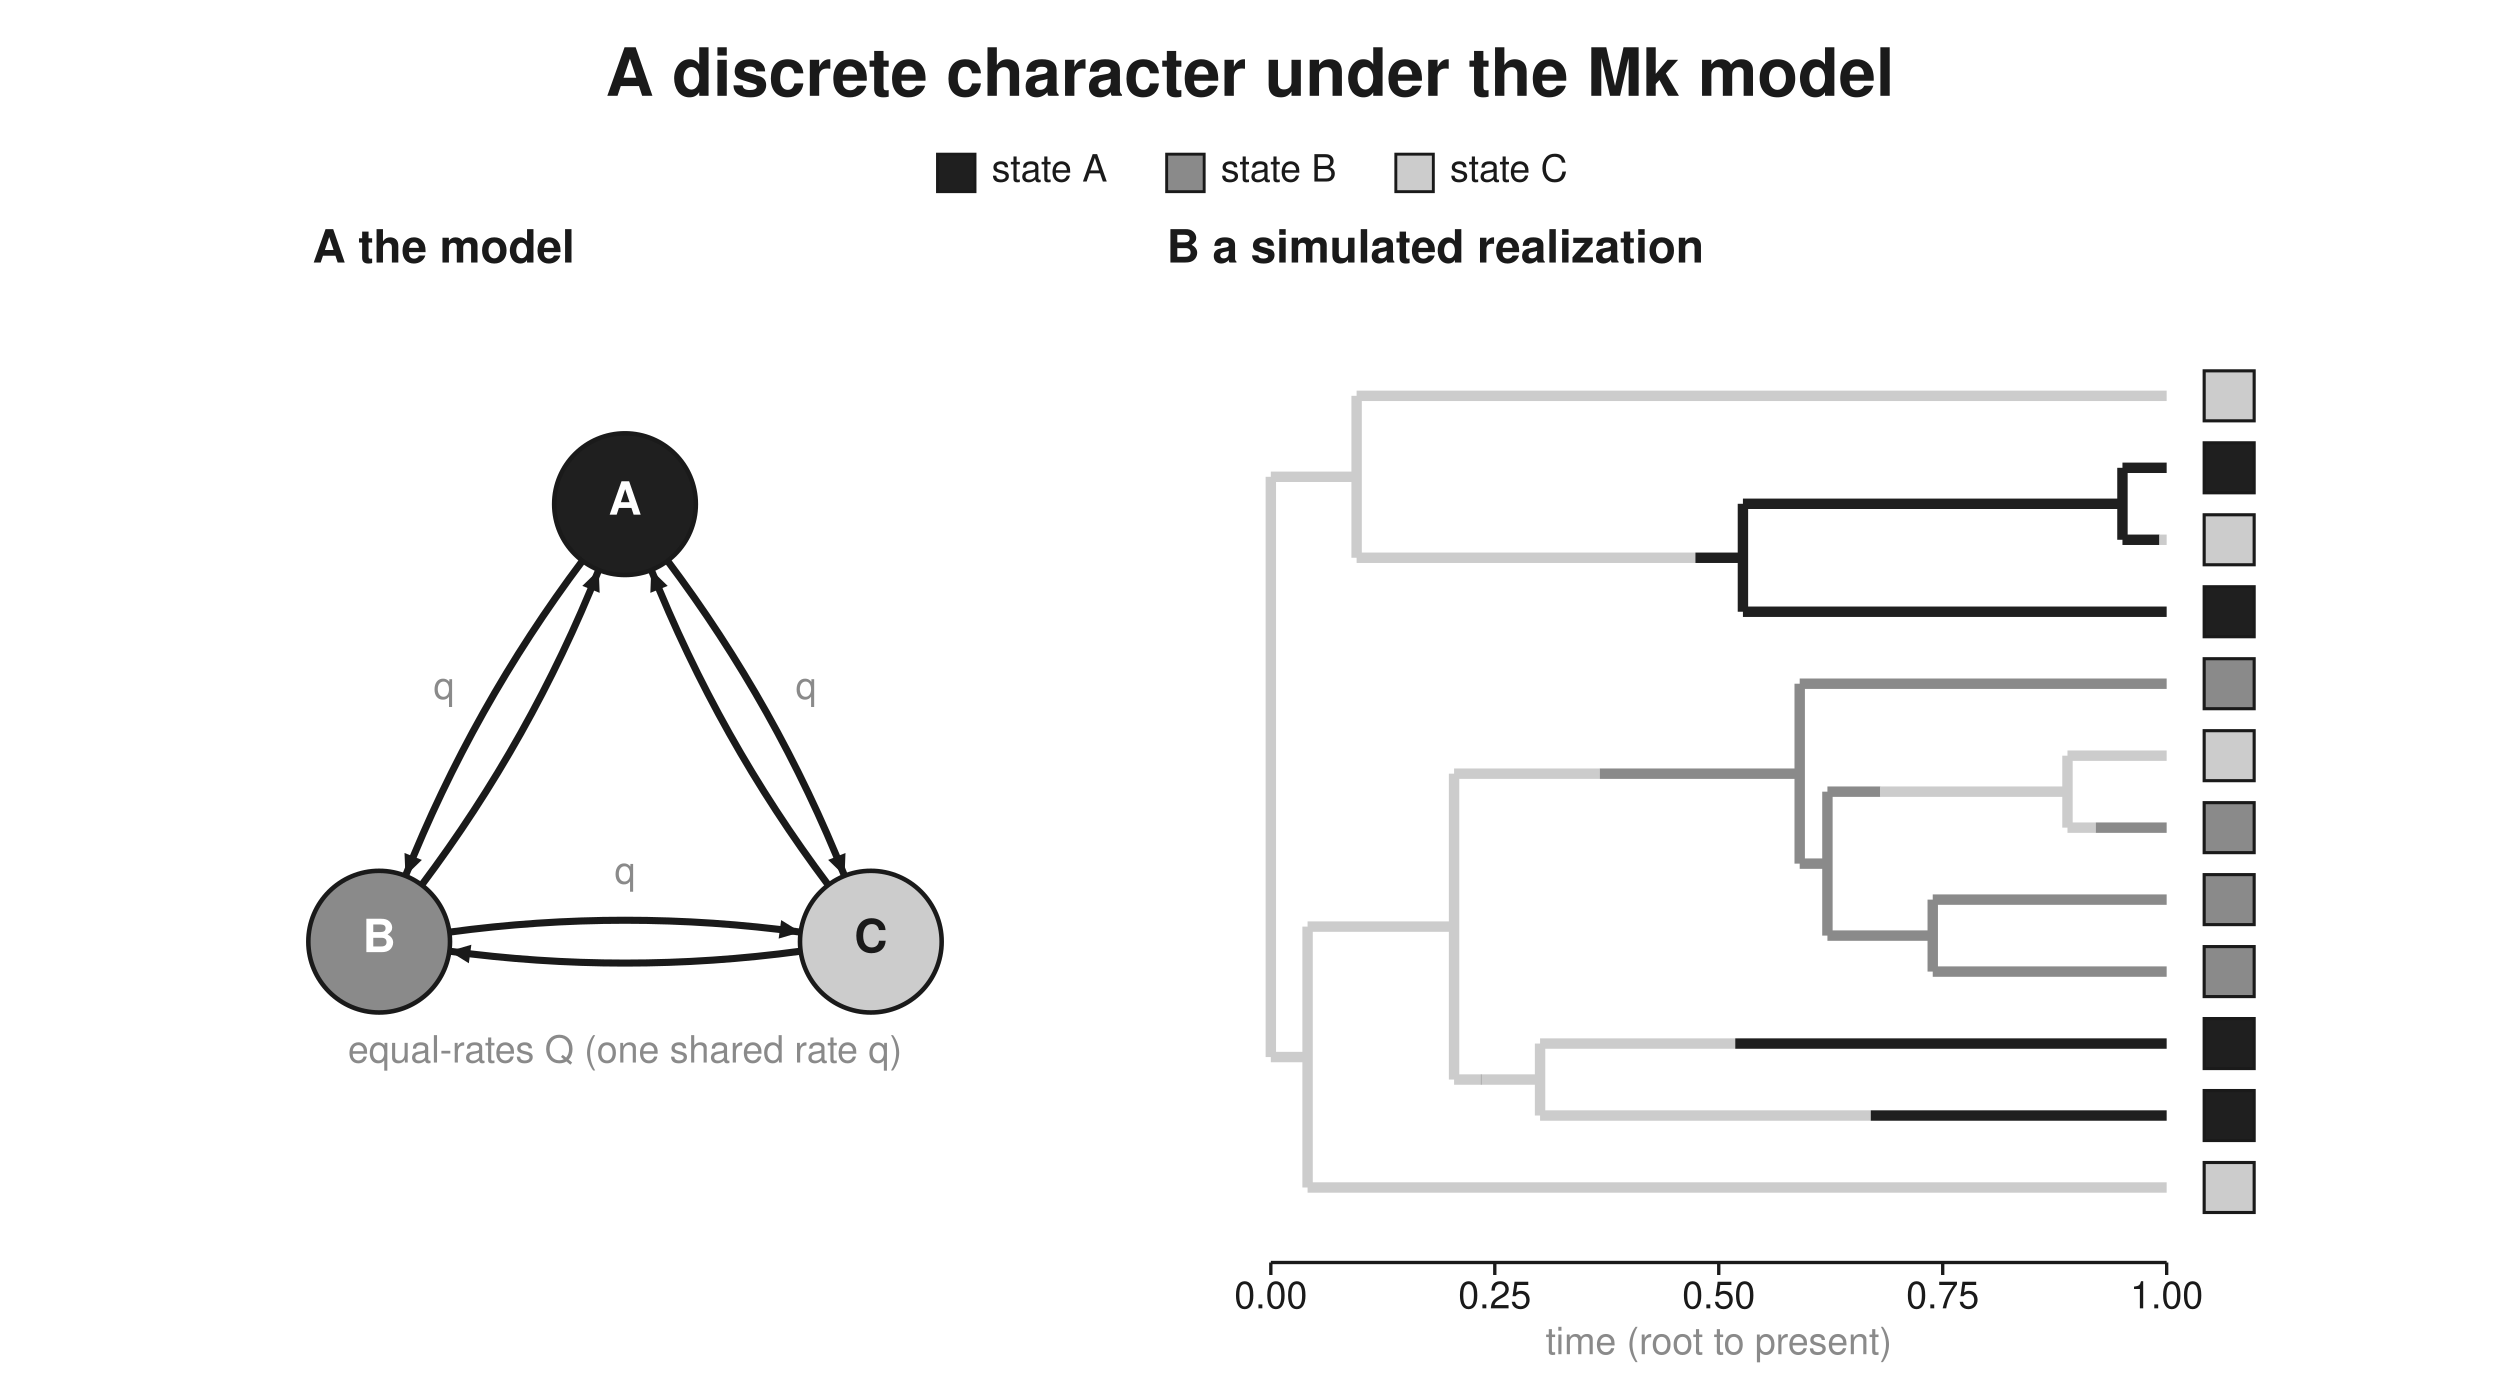
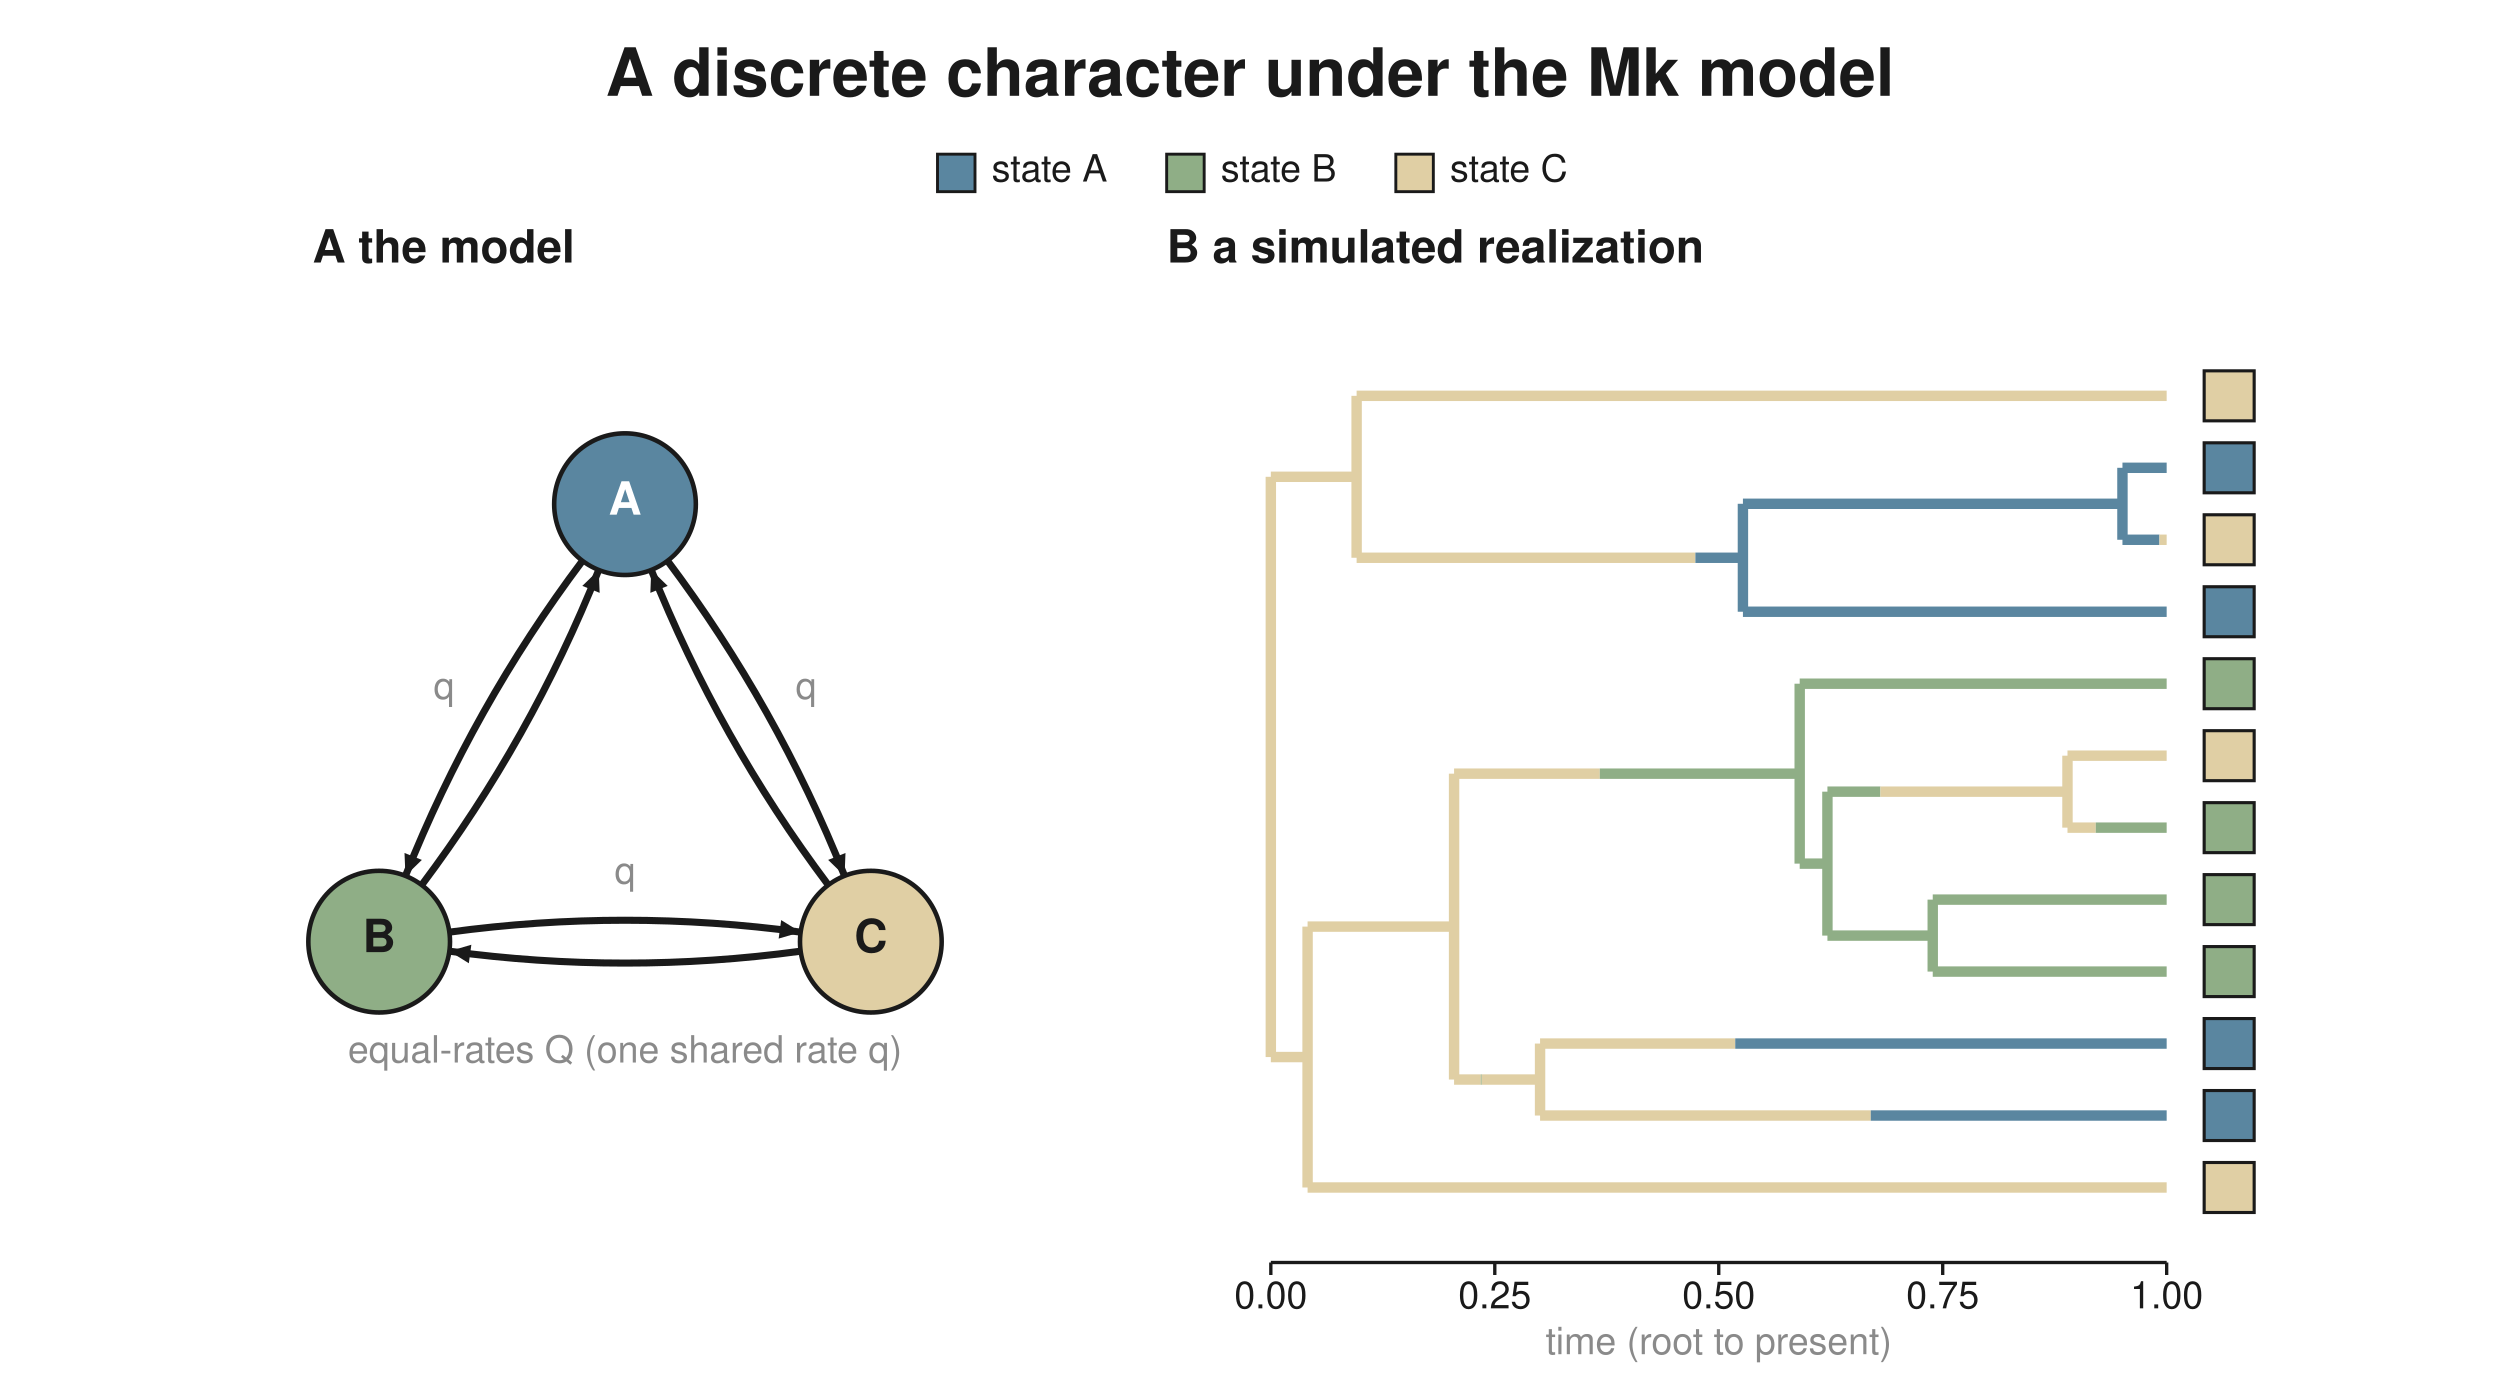
<svg xmlns="http://www.w3.org/2000/svg" width="1200" height="660" viewBox="0 0 1200 660">
  <defs>
</defs>
  <rect x="0" y="0" width="1200" height="660" fill="white" />
  <text x="600.0" y="46" font-size="32" font-family="Helvetica" text-anchor="middle" font-weight="bold" fill="#1a1a1a">A discrete character under the Mk model</text>
-   <rect x="450.0" y="74" width="18" height="18" fill="#1f1f1f" stroke="#1a1a1a" stroke-width="1.4" />
+   <rect x="450.0" y="74" width="18" height="18" fill="#5a86a0" stroke="#1a1a1a" stroke-width="1.4" />
  <text x="476.0" y="83" font-size="18" font-family="Helvetica" text-anchor="start" dominant-baseline="central" fill="#1a1a1a">state A</text>
-   <rect x="560.0" y="74" width="18" height="18" fill="#8a8a8a" stroke="#1a1a1a" stroke-width="1.4" />
+   <rect x="560.0" y="74" width="18" height="18" fill="#8fae86" stroke="#1a1a1a" stroke-width="1.4" />
  <text x="586.0" y="83" font-size="18" font-family="Helvetica" text-anchor="start" dominant-baseline="central" fill="#1a1a1a">state B</text>
-   <rect x="670.0" y="74" width="18" height="18" fill="#cccccc" stroke="#1a1a1a" stroke-width="1.4" />
+   <rect x="670.0" y="74" width="18" height="18" fill="#e0cfa4" stroke="#1a1a1a" stroke-width="1.4" />
  <text x="696.0" y="83" font-size="18" font-family="Helvetica" text-anchor="start" dominant-baseline="central" fill="#1a1a1a">state C</text>
  <text x="150" y="126" font-size="22" font-family="Helvetica" text-anchor="start" fill="#1a1a1a" font-weight="bold">A   the model</text>
  <path d="M279.586,269.19 Q227.051,339.162,194.607,420.424" fill="none" stroke="#1a1a1a" stroke-width="3.4" stroke-linecap="round" />
  <path d="M194.607,420.424 L194.166,409.433 L202.497,412.759 Z" fill="#1a1a1a" />
  <text x="213.102" y="331.324" font-size="18" font-family="Helvetica" text-anchor="middle" dominant-baseline="central" fill="#8a8a8a">q</text>
  <path d="M202.414,424.81 Q254.949,354.838,287.393,273.576" fill="none" stroke="#1a1a1a" stroke-width="3.4" stroke-linecap="round" />
  <path d="M287.393,273.576 L287.834,284.567 L279.503,281.241 Z" fill="#1a1a1a" />
  <path d="M215.692,447.432 Q300.0,436.0,384.308,447.432" fill="none" stroke="#1a1a1a" stroke-width="3.4" stroke-linecap="round" />
  <path d="M384.308,447.432 L373.753,450.527 L374.958,441.637 Z" fill="#1a1a1a" />
  <text x="300.0" y="420.0" font-size="18" font-family="Helvetica" text-anchor="middle" dominant-baseline="central" fill="#8a8a8a">q</text>
  <path d="M384.308,456.568 Q300.0,468.0,215.692,456.568" fill="none" stroke="#1a1a1a" stroke-width="3.4" stroke-linecap="round" />
  <path d="M215.692,456.568 L226.247,453.473 L225.042,462.363 Z" fill="#1a1a1a" />
  <path d="M320.414,269.19 Q372.949,339.162,405.393,420.424" fill="none" stroke="#1a1a1a" stroke-width="3.4" stroke-linecap="round" />
  <path d="M405.393,420.424 L397.503,412.759 L405.834,409.433 Z" fill="#1a1a1a" />
  <text x="386.898" y="331.324" font-size="18" font-family="Helvetica" text-anchor="middle" dominant-baseline="central" fill="#8a8a8a">q</text>
  <path d="M397.586,424.81 Q345.051,354.838,312.607,273.576" fill="none" stroke="#1a1a1a" stroke-width="3.4" stroke-linecap="round" />
  <path d="M312.607,273.576 L320.497,281.241 L312.166,284.567 Z" fill="#1a1a1a" />
-   <circle cx="300" cy="242" r="34" fill="#1f1f1f" stroke="#1a1a1a" stroke-width="2.2" />
+   <circle cx="300" cy="242" r="34" fill="#5a86a0" stroke="#1a1a1a" stroke-width="2.2" />
  <text x="300" y="242" font-size="22" font-family="Helvetica" text-anchor="middle" dominant-baseline="central" font-weight="bold" fill="white">A</text>
-   <circle cx="182" cy="452" r="34" fill="#8a8a8a" stroke="#1a1a1a" stroke-width="2.2" />
-   <text x="182" y="452" font-size="22" font-family="Helvetica" text-anchor="middle" dominant-baseline="central" font-weight="bold" fill="white">B</text>
-   <circle cx="418" cy="452" r="34" fill="#cccccc" stroke="#1a1a1a" stroke-width="2.2" />
+   <circle cx="182" cy="452" r="34" fill="#8fae86" stroke="#1a1a1a" stroke-width="2.2" />
+   <text x="182" y="452" font-size="22" font-family="Helvetica" text-anchor="middle" dominant-baseline="central" font-weight="bold" fill="#1a1a1a">B</text>
+   <circle cx="418" cy="452" r="34" fill="#e0cfa4" stroke="#1a1a1a" stroke-width="2.2" />
  <text x="418" y="452" font-size="22" font-family="Helvetica" text-anchor="middle" dominant-baseline="central" font-weight="bold" fill="#1a1a1a">C</text>
  <text x="300" y="510" font-size="18" font-family="Helvetica" text-anchor="middle" fill="#8a8a8a">equal-rates Q (one shared rate q)</text>
  <text x="560" y="126" font-size="22" font-family="Helvetica" text-anchor="start" fill="#1a1a1a" font-weight="bold">B   a simulated realization</text>
-   <path d="M610.0,228.864 L651.177,228.864" stroke="#cccccc" stroke-width="5.0" stroke-linecap="butt" />
-   <path d="M610.0,507.386 L627.638,507.386" stroke="#cccccc" stroke-width="5.0" stroke-linecap="butt" />
-   <path d="M651.177,190.0 L1040.0,190.0" stroke="#cccccc" stroke-width="5.0" stroke-linecap="butt" />
-   <path d="M651.177,267.727 L813.787,267.727" stroke="#cccccc" stroke-width="5.0" stroke-linecap="butt" />
-   <path d="M813.787,267.727 L836.604,267.727" stroke="#1f1f1f" stroke-width="5.0" stroke-linecap="butt" />
-   <path d="M627.638,444.773 L697.956,444.773" stroke="#cccccc" stroke-width="5.0" stroke-linecap="butt" />
-   <path d="M627.638,570.0 L1040.0,570.0" stroke="#cccccc" stroke-width="5.0" stroke-linecap="butt" />
-   <path d="M836.604,241.818 L1018.777,241.818" stroke="#1f1f1f" stroke-width="5.0" stroke-linecap="butt" />
-   <path d="M836.604,293.636 L1040.0,293.636" stroke="#1f1f1f" stroke-width="5.0" stroke-linecap="butt" />
-   <path d="M697.956,371.364 L767.893,371.364" stroke="#cccccc" stroke-width="5.0" stroke-linecap="butt" />
-   <path d="M767.893,371.364 L863.855,371.364" stroke="#8a8a8a" stroke-width="5.0" stroke-linecap="butt" />
-   <path d="M697.956,518.182 L710.786,518.182" stroke="#cccccc" stroke-width="5.0" stroke-linecap="butt" />
-   <path d="M710.786,518.182 L711.235,518.182" stroke="#8a8a8a" stroke-width="5.0" stroke-linecap="butt" />
-   <path d="M711.235,518.182 L739.232,518.182" stroke="#cccccc" stroke-width="5.0" stroke-linecap="butt" />
-   <path d="M1018.777,224.545 L1040.0,224.545" stroke="#1f1f1f" stroke-width="5.0" stroke-linecap="butt" />
-   <path d="M1018.777,259.091 L1036.537,259.091" stroke="#1f1f1f" stroke-width="5.0" stroke-linecap="butt" />
-   <path d="M1036.537,259.091 L1040.0,259.091" stroke="#cccccc" stroke-width="5.0" stroke-linecap="butt" />
-   <path d="M863.855,328.182 L1040.0,328.182" stroke="#8a8a8a" stroke-width="5.0" stroke-linecap="butt" />
-   <path d="M863.855,414.545 L877.162,414.545" stroke="#8a8a8a" stroke-width="5.0" stroke-linecap="butt" />
-   <path d="M739.232,500.909 L832.916,500.909" stroke="#cccccc" stroke-width="5.0" stroke-linecap="butt" />
-   <path d="M832.916,500.909 L1040.0,500.909" stroke="#1f1f1f" stroke-width="5.0" stroke-linecap="butt" />
-   <path d="M739.232,535.455 L897.96,535.455" stroke="#cccccc" stroke-width="5.0" stroke-linecap="butt" />
-   <path d="M897.96,535.455 L1040.0,535.455" stroke="#1f1f1f" stroke-width="5.0" stroke-linecap="butt" />
-   <path d="M877.162,380.0 L902.609,380.0" stroke="#8a8a8a" stroke-width="5.0" stroke-linecap="butt" />
-   <path d="M902.609,380.0 L992.39,380.0" stroke="#cccccc" stroke-width="5.0" stroke-linecap="butt" />
-   <path d="M877.162,449.091 L927.715,449.091" stroke="#8a8a8a" stroke-width="5.0" stroke-linecap="butt" />
-   <path d="M992.39,362.727 L1040.0,362.727" stroke="#cccccc" stroke-width="5.0" stroke-linecap="butt" />
-   <path d="M992.39,397.273 L1005.96,397.273" stroke="#cccccc" stroke-width="5.0" stroke-linecap="butt" />
-   <path d="M1005.96,397.273 L1040.0,397.273" stroke="#8a8a8a" stroke-width="5.0" stroke-linecap="butt" />
-   <path d="M927.715,431.818 L1040.0,431.818" stroke="#8a8a8a" stroke-width="5.0" stroke-linecap="butt" />
-   <path d="M927.715,466.364 L1040.0,466.364" stroke="#8a8a8a" stroke-width="5.0" stroke-linecap="butt" />
-   <path d="M1018.777,224.545 L1018.777,259.091" stroke="#1f1f1f" stroke-width="5.0" />
-   <path d="M836.604,241.818 L836.604,293.636" stroke="#1f1f1f" stroke-width="5.0" />
-   <path d="M651.177,190.0 L651.177,267.727" stroke="#cccccc" stroke-width="5.0" />
-   <path d="M992.39,362.727 L992.39,397.273" stroke="#cccccc" stroke-width="5.0" />
-   <path d="M927.715,431.818 L927.715,466.364" stroke="#8a8a8a" stroke-width="5.0" />
-   <path d="M877.162,380.0 L877.162,449.091" stroke="#8a8a8a" stroke-width="5.0" />
-   <path d="M863.855,328.182 L863.855,414.545" stroke="#8a8a8a" stroke-width="5.0" />
-   <path d="M739.232,500.909 L739.232,535.455" stroke="#cccccc" stroke-width="5.0" />
-   <path d="M697.956,371.364 L697.956,518.182" stroke="#cccccc" stroke-width="5.0" />
-   <path d="M627.638,444.773 L627.638,570.0" stroke="#cccccc" stroke-width="5.0" />
-   <path d="M610.0,228.864 L610.0,507.386" stroke="#cccccc" stroke-width="5.0" />
-   <rect x="1058" y="178.0" width="24" height="24" fill="#cccccc" stroke="#1a1a1a" stroke-width="1.5" />
-   <rect x="1058" y="212.545" width="24" height="24" fill="#1f1f1f" stroke="#1a1a1a" stroke-width="1.5" />
-   <rect x="1058" y="247.091" width="24" height="24" fill="#cccccc" stroke="#1a1a1a" stroke-width="1.5" />
-   <rect x="1058" y="281.636" width="24" height="24" fill="#1f1f1f" stroke="#1a1a1a" stroke-width="1.5" />
-   <rect x="1058" y="316.182" width="24" height="24" fill="#8a8a8a" stroke="#1a1a1a" stroke-width="1.5" />
-   <rect x="1058" y="350.727" width="24" height="24" fill="#cccccc" stroke="#1a1a1a" stroke-width="1.5" />
-   <rect x="1058" y="385.273" width="24" height="24" fill="#8a8a8a" stroke="#1a1a1a" stroke-width="1.5" />
-   <rect x="1058" y="419.818" width="24" height="24" fill="#8a8a8a" stroke="#1a1a1a" stroke-width="1.5" />
-   <rect x="1058" y="454.364" width="24" height="24" fill="#8a8a8a" stroke="#1a1a1a" stroke-width="1.5" />
-   <rect x="1058" y="488.909" width="24" height="24" fill="#1f1f1f" stroke="#1a1a1a" stroke-width="1.5" />
-   <rect x="1058" y="523.455" width="24" height="24" fill="#1f1f1f" stroke="#1a1a1a" stroke-width="1.5" />
-   <rect x="1058" y="558.0" width="24" height="24" fill="#cccccc" stroke="#1a1a1a" stroke-width="1.5" />
+   <path d="M610.0,228.864 L651.177,228.864" stroke="#e0cfa4" stroke-width="5.0" stroke-linecap="butt" />
+   <path d="M610.0,507.386 L627.638,507.386" stroke="#e0cfa4" stroke-width="5.0" stroke-linecap="butt" />
+   <path d="M651.177,190.0 L1040.0,190.0" stroke="#e0cfa4" stroke-width="5.0" stroke-linecap="butt" />
+   <path d="M651.177,267.727 L813.787,267.727" stroke="#e0cfa4" stroke-width="5.0" stroke-linecap="butt" />
+   <path d="M813.787,267.727 L836.604,267.727" stroke="#5a86a0" stroke-width="5.0" stroke-linecap="butt" />
+   <path d="M627.638,444.773 L697.956,444.773" stroke="#e0cfa4" stroke-width="5.0" stroke-linecap="butt" />
+   <path d="M627.638,570.0 L1040.0,570.0" stroke="#e0cfa4" stroke-width="5.0" stroke-linecap="butt" />
+   <path d="M836.604,241.818 L1018.777,241.818" stroke="#5a86a0" stroke-width="5.0" stroke-linecap="butt" />
+   <path d="M836.604,293.636 L1040.0,293.636" stroke="#5a86a0" stroke-width="5.0" stroke-linecap="butt" />
+   <path d="M697.956,371.364 L767.893,371.364" stroke="#e0cfa4" stroke-width="5.0" stroke-linecap="butt" />
+   <path d="M767.893,371.364 L863.855,371.364" stroke="#8fae86" stroke-width="5.0" stroke-linecap="butt" />
+   <path d="M697.956,518.182 L710.786,518.182" stroke="#e0cfa4" stroke-width="5.0" stroke-linecap="butt" />
+   <path d="M710.786,518.182 L711.235,518.182" stroke="#8fae86" stroke-width="5.0" stroke-linecap="butt" />
+   <path d="M711.235,518.182 L739.232,518.182" stroke="#e0cfa4" stroke-width="5.0" stroke-linecap="butt" />
+   <path d="M1018.777,224.545 L1040.0,224.545" stroke="#5a86a0" stroke-width="5.0" stroke-linecap="butt" />
+   <path d="M1018.777,259.091 L1036.537,259.091" stroke="#5a86a0" stroke-width="5.0" stroke-linecap="butt" />
+   <path d="M1036.537,259.091 L1040.0,259.091" stroke="#e0cfa4" stroke-width="5.0" stroke-linecap="butt" />
+   <path d="M863.855,328.182 L1040.0,328.182" stroke="#8fae86" stroke-width="5.0" stroke-linecap="butt" />
+   <path d="M863.855,414.545 L877.162,414.545" stroke="#8fae86" stroke-width="5.0" stroke-linecap="butt" />
+   <path d="M739.232,500.909 L832.916,500.909" stroke="#e0cfa4" stroke-width="5.0" stroke-linecap="butt" />
+   <path d="M832.916,500.909 L1040.0,500.909" stroke="#5a86a0" stroke-width="5.0" stroke-linecap="butt" />
+   <path d="M739.232,535.455 L897.96,535.455" stroke="#e0cfa4" stroke-width="5.0" stroke-linecap="butt" />
+   <path d="M897.96,535.455 L1040.0,535.455" stroke="#5a86a0" stroke-width="5.0" stroke-linecap="butt" />
+   <path d="M877.162,380.0 L902.609,380.0" stroke="#8fae86" stroke-width="5.0" stroke-linecap="butt" />
+   <path d="M902.609,380.0 L992.39,380.0" stroke="#e0cfa4" stroke-width="5.0" stroke-linecap="butt" />
+   <path d="M877.162,449.091 L927.715,449.091" stroke="#8fae86" stroke-width="5.0" stroke-linecap="butt" />
+   <path d="M992.39,362.727 L1040.0,362.727" stroke="#e0cfa4" stroke-width="5.0" stroke-linecap="butt" />
+   <path d="M992.39,397.273 L1005.96,397.273" stroke="#e0cfa4" stroke-width="5.0" stroke-linecap="butt" />
+   <path d="M1005.96,397.273 L1040.0,397.273" stroke="#8fae86" stroke-width="5.0" stroke-linecap="butt" />
+   <path d="M927.715,431.818 L1040.0,431.818" stroke="#8fae86" stroke-width="5.0" stroke-linecap="butt" />
+   <path d="M927.715,466.364 L1040.0,466.364" stroke="#8fae86" stroke-width="5.0" stroke-linecap="butt" />
+   <path d="M1018.777,224.545 L1018.777,259.091" stroke="#5a86a0" stroke-width="5.0" />
+   <path d="M836.604,241.818 L836.604,293.636" stroke="#5a86a0" stroke-width="5.0" />
+   <path d="M651.177,190.0 L651.177,267.727" stroke="#e0cfa4" stroke-width="5.0" />
+   <path d="M992.39,362.727 L992.39,397.273" stroke="#e0cfa4" stroke-width="5.0" />
+   <path d="M927.715,431.818 L927.715,466.364" stroke="#8fae86" stroke-width="5.0" />
+   <path d="M877.162,380.0 L877.162,449.091" stroke="#8fae86" stroke-width="5.0" />
+   <path d="M863.855,328.182 L863.855,414.545" stroke="#8fae86" stroke-width="5.0" />
+   <path d="M739.232,500.909 L739.232,535.455" stroke="#e0cfa4" stroke-width="5.0" />
+   <path d="M697.956,371.364 L697.956,518.182" stroke="#e0cfa4" stroke-width="5.0" />
+   <path d="M627.638,444.773 L627.638,570.0" stroke="#e0cfa4" stroke-width="5.0" />
+   <path d="M610.0,228.864 L610.0,507.386" stroke="#e0cfa4" stroke-width="5.0" />
+   <rect x="1058" y="178.0" width="24" height="24" fill="#e0cfa4" stroke="#1a1a1a" stroke-width="1.5" />
+   <rect x="1058" y="212.545" width="24" height="24" fill="#5a86a0" stroke="#1a1a1a" stroke-width="1.5" />
+   <rect x="1058" y="247.091" width="24" height="24" fill="#e0cfa4" stroke="#1a1a1a" stroke-width="1.5" />
+   <rect x="1058" y="281.636" width="24" height="24" fill="#5a86a0" stroke="#1a1a1a" stroke-width="1.5" />
+   <rect x="1058" y="316.182" width="24" height="24" fill="#8fae86" stroke="#1a1a1a" stroke-width="1.5" />
+   <rect x="1058" y="350.727" width="24" height="24" fill="#e0cfa4" stroke="#1a1a1a" stroke-width="1.5" />
+   <rect x="1058" y="385.273" width="24" height="24" fill="#8fae86" stroke="#1a1a1a" stroke-width="1.5" />
+   <rect x="1058" y="419.818" width="24" height="24" fill="#8fae86" stroke="#1a1a1a" stroke-width="1.5" />
+   <rect x="1058" y="454.364" width="24" height="24" fill="#8fae86" stroke="#1a1a1a" stroke-width="1.5" />
+   <rect x="1058" y="488.909" width="24" height="24" fill="#5a86a0" stroke="#1a1a1a" stroke-width="1.5" />
+   <rect x="1058" y="523.455" width="24" height="24" fill="#5a86a0" stroke="#1a1a1a" stroke-width="1.5" />
+   <rect x="1058" y="558.0" width="24" height="24" fill="#e0cfa4" stroke="#1a1a1a" stroke-width="1.5" />
  <path d="M610.0,606 L1040.0,606" stroke="#1a1a1a" stroke-width="1.6" />
  <path d="M610.0,606 L610.0,612" stroke="#1a1a1a" stroke-width="1.6" />
  <text x="610.0" y="628" font-size="18" font-family="Helvetica" text-anchor="middle" fill="#1a1a1a">0.00</text>
  <path d="M717.5,606 L717.5,612" stroke="#1a1a1a" stroke-width="1.6" />
  <text x="717.5" y="628" font-size="18" font-family="Helvetica" text-anchor="middle" fill="#1a1a1a">0.25</text>
  <path d="M825.0,606 L825.0,612" stroke="#1a1a1a" stroke-width="1.6" />
  <text x="825.0" y="628" font-size="18" font-family="Helvetica" text-anchor="middle" fill="#1a1a1a">0.50</text>
  <path d="M932.5,606 L932.5,612" stroke="#1a1a1a" stroke-width="1.6" />
  <text x="932.5" y="628" font-size="18" font-family="Helvetica" text-anchor="middle" fill="#1a1a1a">0.75</text>
  <path d="M1040.0,606 L1040.0,612" stroke="#1a1a1a" stroke-width="1.6" />
  <text x="1040.0" y="628" font-size="18" font-family="Helvetica" text-anchor="middle" fill="#1a1a1a">1.00</text>
  <text x="825.0" y="650" font-size="18" font-family="Helvetica" text-anchor="middle" fill="#8a8a8a">time (root to present)</text>
</svg>
